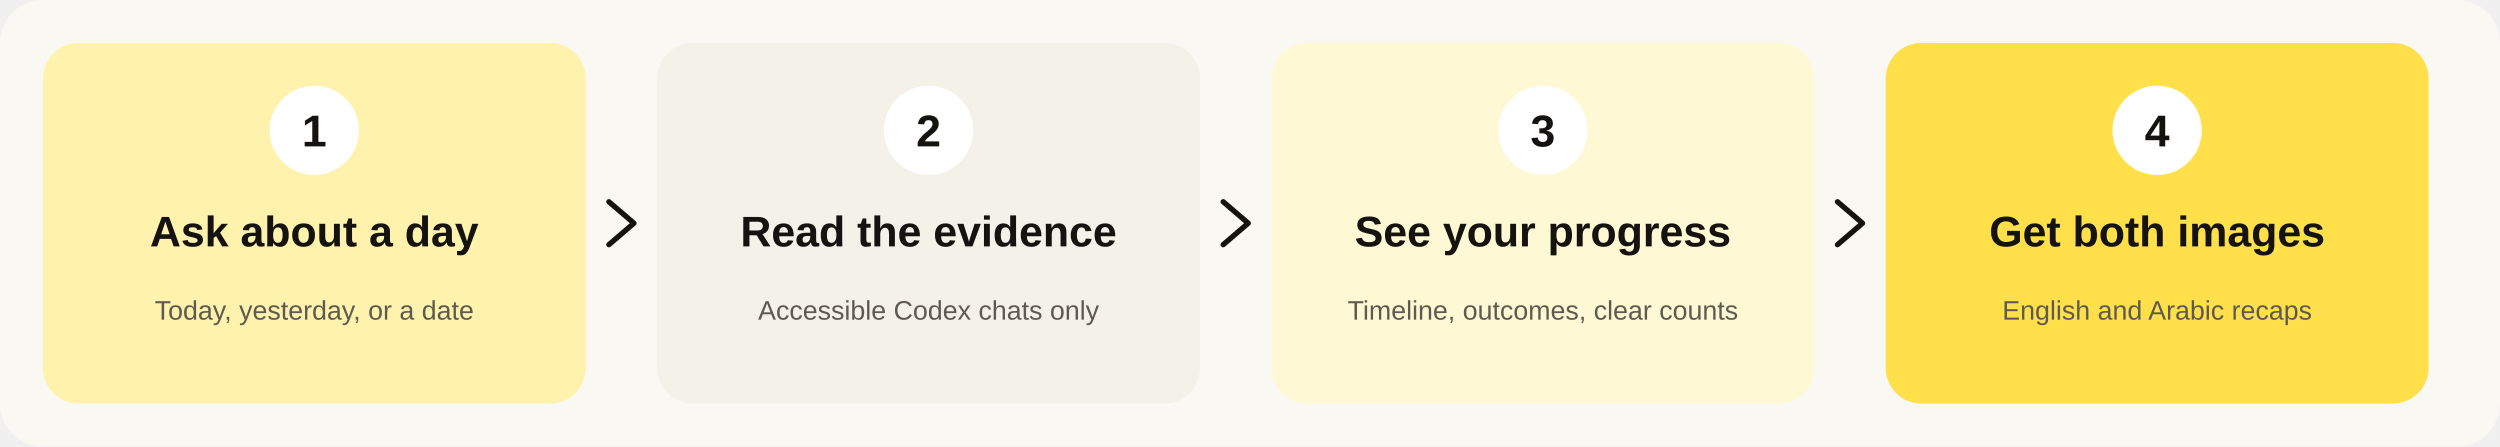
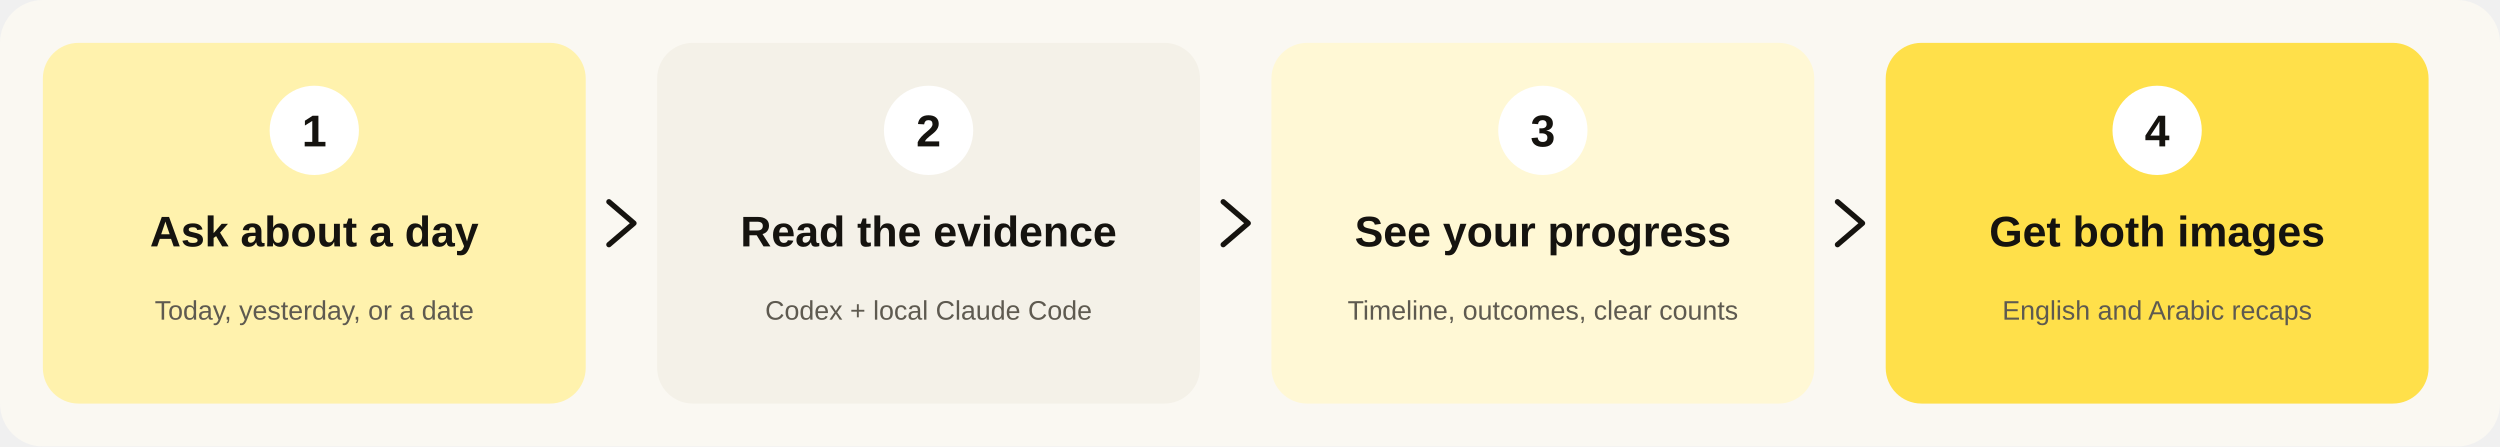
<svg xmlns="http://www.w3.org/2000/svg" width="700" height="125" viewBox="0 0 1400 250" role="img">
  <g font-family="Arial, Noto Sans Arabic, sans-serif">
    <rect width="1400" height="250" rx="24" fill="#FAF8F2" />
    <rect x="24" y="24" width="304" height="202" rx="20" fill="#FFF2AD" />
    <circle cx="176" cy="73" r="25" fill="white" />
    <text x="176" y="82" fill="#15130F" font-size="25" font-weight="700" text-anchor="middle">1</text>
    <text x="176" y="138" fill="#15130F" font-size="24" font-weight="700" text-anchor="middle">Ask about a day</text>
    <text x="176" y="179" fill="#5E5A50" font-size="15" font-weight="400" text-anchor="middle">Today, yesterday, or a date</text>
    <path d="M341 113l14 12 -14 12" fill="none" stroke="#15130F" stroke-width="3" stroke-linecap="round" stroke-linejoin="round" />
    <rect x="368" y="24" width="304" height="202" rx="20" fill="#F4F1E8" />
    <circle cx="520" cy="73" r="25" fill="white" />
    <text x="520" y="82" fill="#15130F" font-size="25" font-weight="700" text-anchor="middle">2</text>
    <text x="520" y="138" fill="#15130F" font-size="24" font-weight="700" text-anchor="middle">Read the evidence</text>
-     <text x="520" y="179" fill="#5E5A50" font-size="15" font-weight="400" text-anchor="middle">Accessible Codex chats only</text>
+     <text x="520" y="179" fill="#5E5A50" font-size="15" font-weight="400" text-anchor="middle">Codex + local Claude Code</text>
    <path d="M685 113l14 12 -14 12" fill="none" stroke="#15130F" stroke-width="3" stroke-linecap="round" stroke-linejoin="round" />
    <rect x="712" y="24" width="304" height="202" rx="20" fill="#FFF8D5" />
    <circle cx="864" cy="73" r="25" fill="white" />
    <text x="864" y="82" fill="#15130F" font-size="25" font-weight="700" text-anchor="middle">3</text>
    <text x="864" y="138" fill="#15130F" font-size="24" font-weight="700" text-anchor="middle">See your progress</text>
    <text x="864" y="179" fill="#5E5A50" font-size="15" font-weight="400" text-anchor="middle">Timeline, outcomes, clear counts</text>
    <path d="M1029 113l14 12 -14 12" fill="none" stroke="#15130F" stroke-width="3" stroke-linecap="round" stroke-linejoin="round" />
    <rect x="1056" y="24" width="304" height="202" rx="20" fill="#FFE04A" />
    <circle cx="1208" cy="73" r="25" fill="white" />
    <text x="1208" y="82" fill="#15130F" font-size="25" font-weight="700" text-anchor="middle">4</text>
    <text x="1208" y="138" fill="#15130F" font-size="24" font-weight="700" text-anchor="middle">Get both images</text>
    <text x="1208" y="179" fill="#5E5A50" font-size="15" font-weight="400" text-anchor="middle">English and Arabic recaps</text>
  </g>
</svg>
